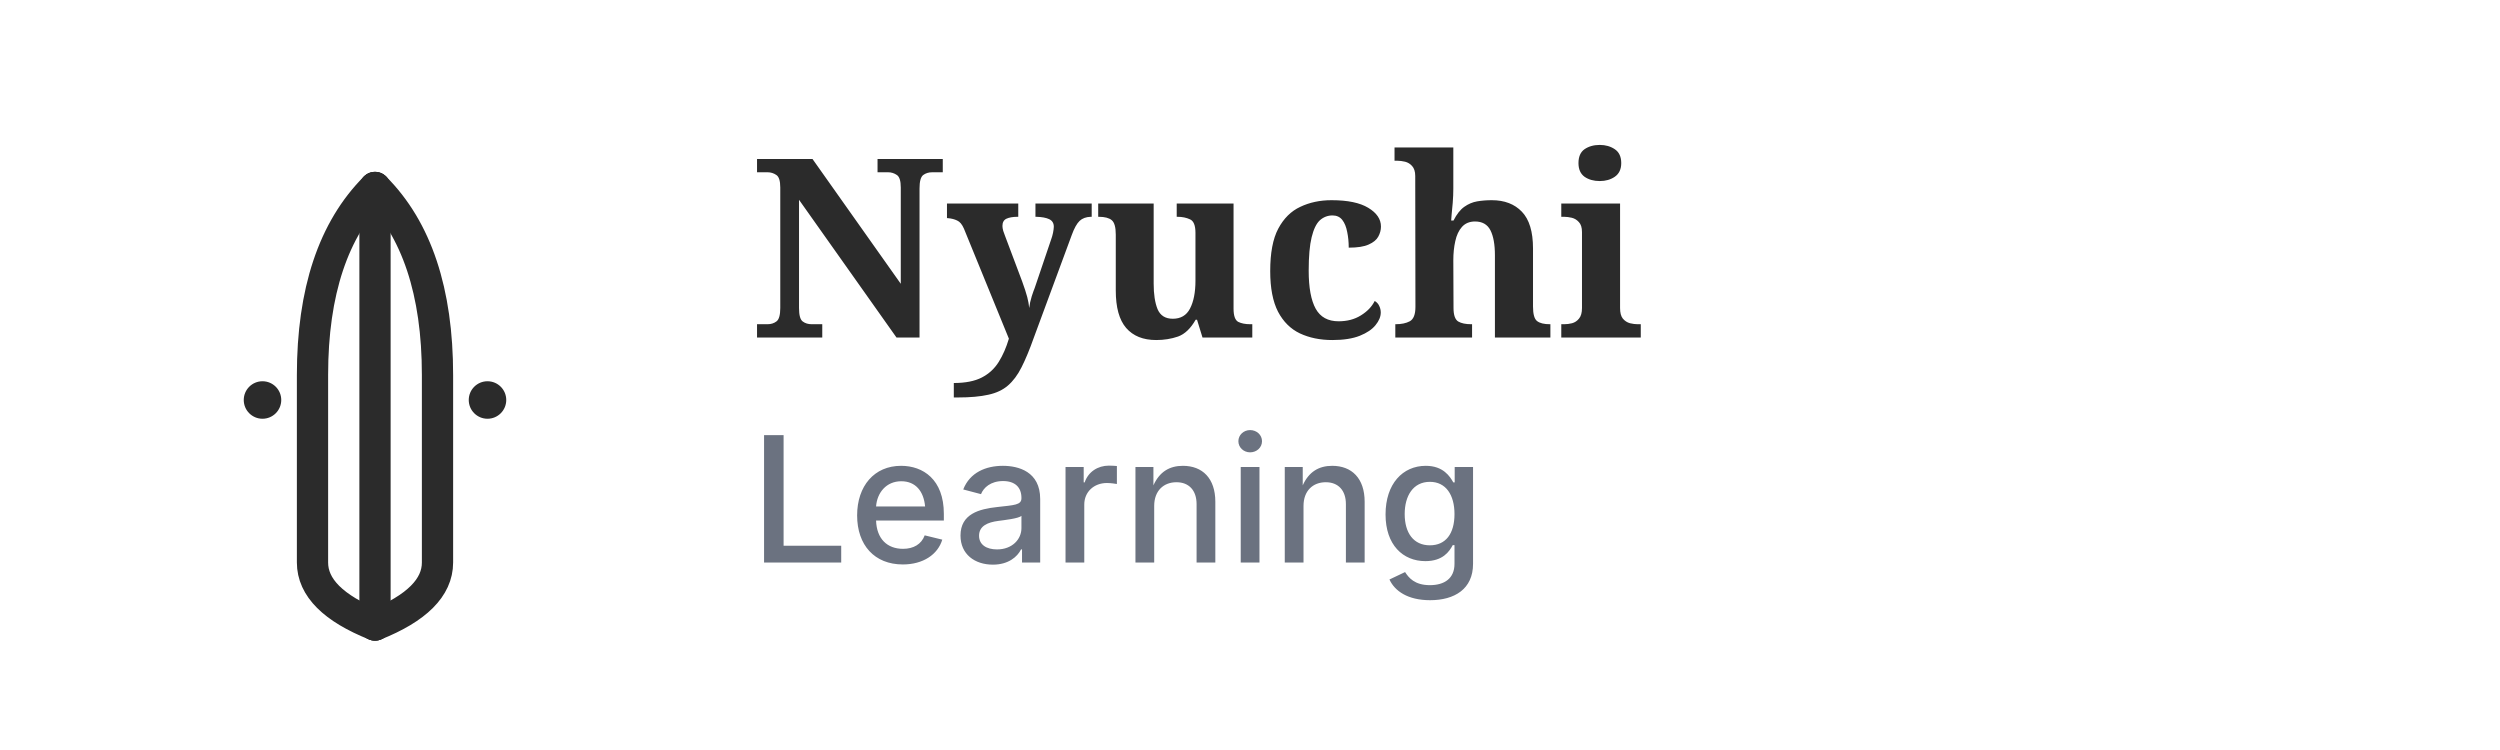
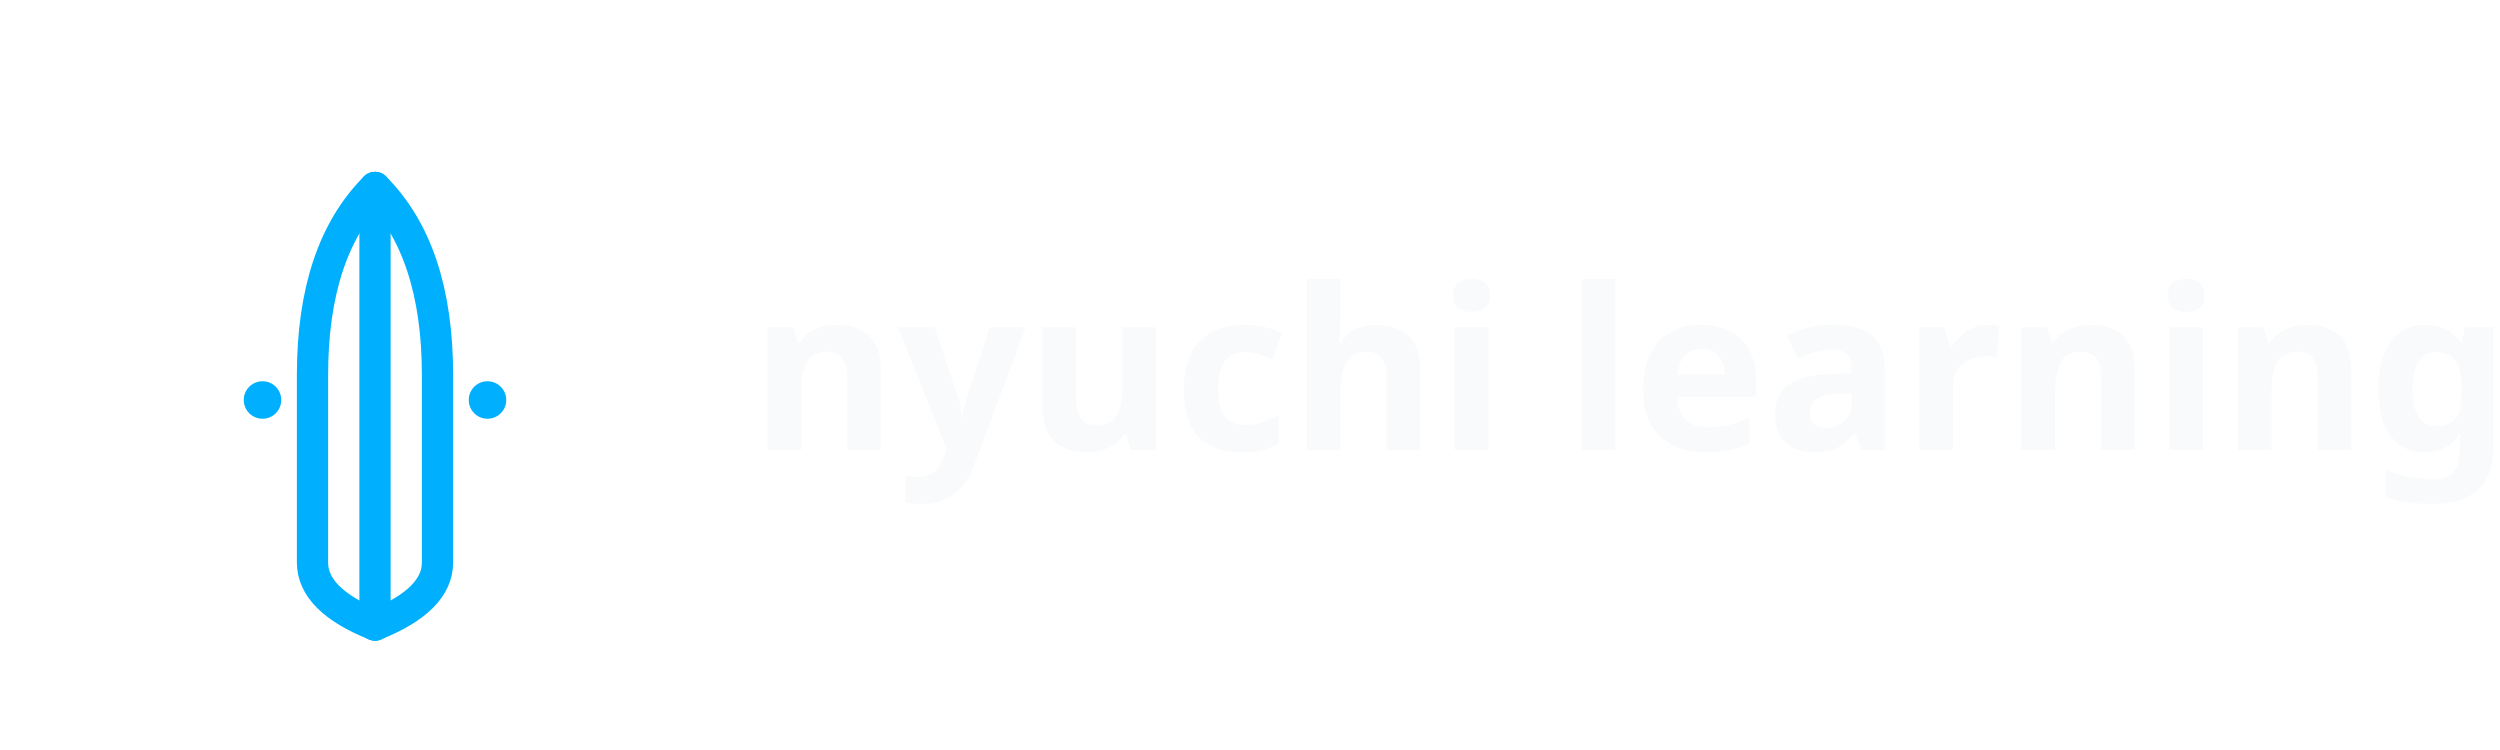
<svg xmlns="http://www.w3.org/2000/svg" width="200" height="60" viewBox="0 0 200 60" fill="none">
  <g transform="translate(10, 10)">
-     <path d="M20 5 Q15 10 15 20 L15 35 Q15 38 20 40" stroke="#2B2B2B" stroke-width="2.5" fill="none" stroke-linecap="round" />
-     <path d="M20 5 Q25 10 25 20 L25 35 Q25 38 20 40" stroke="#2B2B2B" stroke-width="2.5" fill="none" stroke-linecap="round" />
-     <line x1="20" y1="5" x2="20" y2="40" stroke="#2B2B2B" stroke-width="2.5" stroke-linecap="round" />
-     <circle cx="11" cy="22" r="1.5" fill="#2B2B2B" />
-     <circle cx="29" cy="22" r="1.5" fill="#2B2B2B" />
+     <path d="M20 5 Q15 10 15 20 L15 35 Q15 38 20 40" stroke="#00B0FF" stroke-width="2.5" fill="none" stroke-linecap="round" />
+     <path d="M20 5 Q25 10 25 20 L25 35 Q25 38 20 40" stroke="#00B0FF" stroke-width="2.5" fill="none" stroke-linecap="round" />
+     <line x1="20" y1="5" x2="20" y2="40" stroke="#00B0FF" stroke-width="2.5" stroke-linecap="round" />
+     <circle cx="11" cy="22" r="1.5" fill="#00B0FF" />
+     <circle cx="29" cy="22" r="1.5" fill="#00B0FF" />
  </g>
-   <text x="60" y="27" font-family="'Newsreader', Georgia, serif" font-size="20" font-weight="700" fill="#2B2B2B">
-     Nyuchi
-   </text>
-   <text x="60" y="45" font-family="'Inter', sans-serif" font-size="14" font-weight="500" fill="#6B7280">
-     Learning
+   <text x="60" y="36" font-family="'Plus Jakarta Sans', sans-serif" font-size="18" font-weight="600" fill="#F8FAFC">
+     nyuchi learning
  </text>
</svg>
